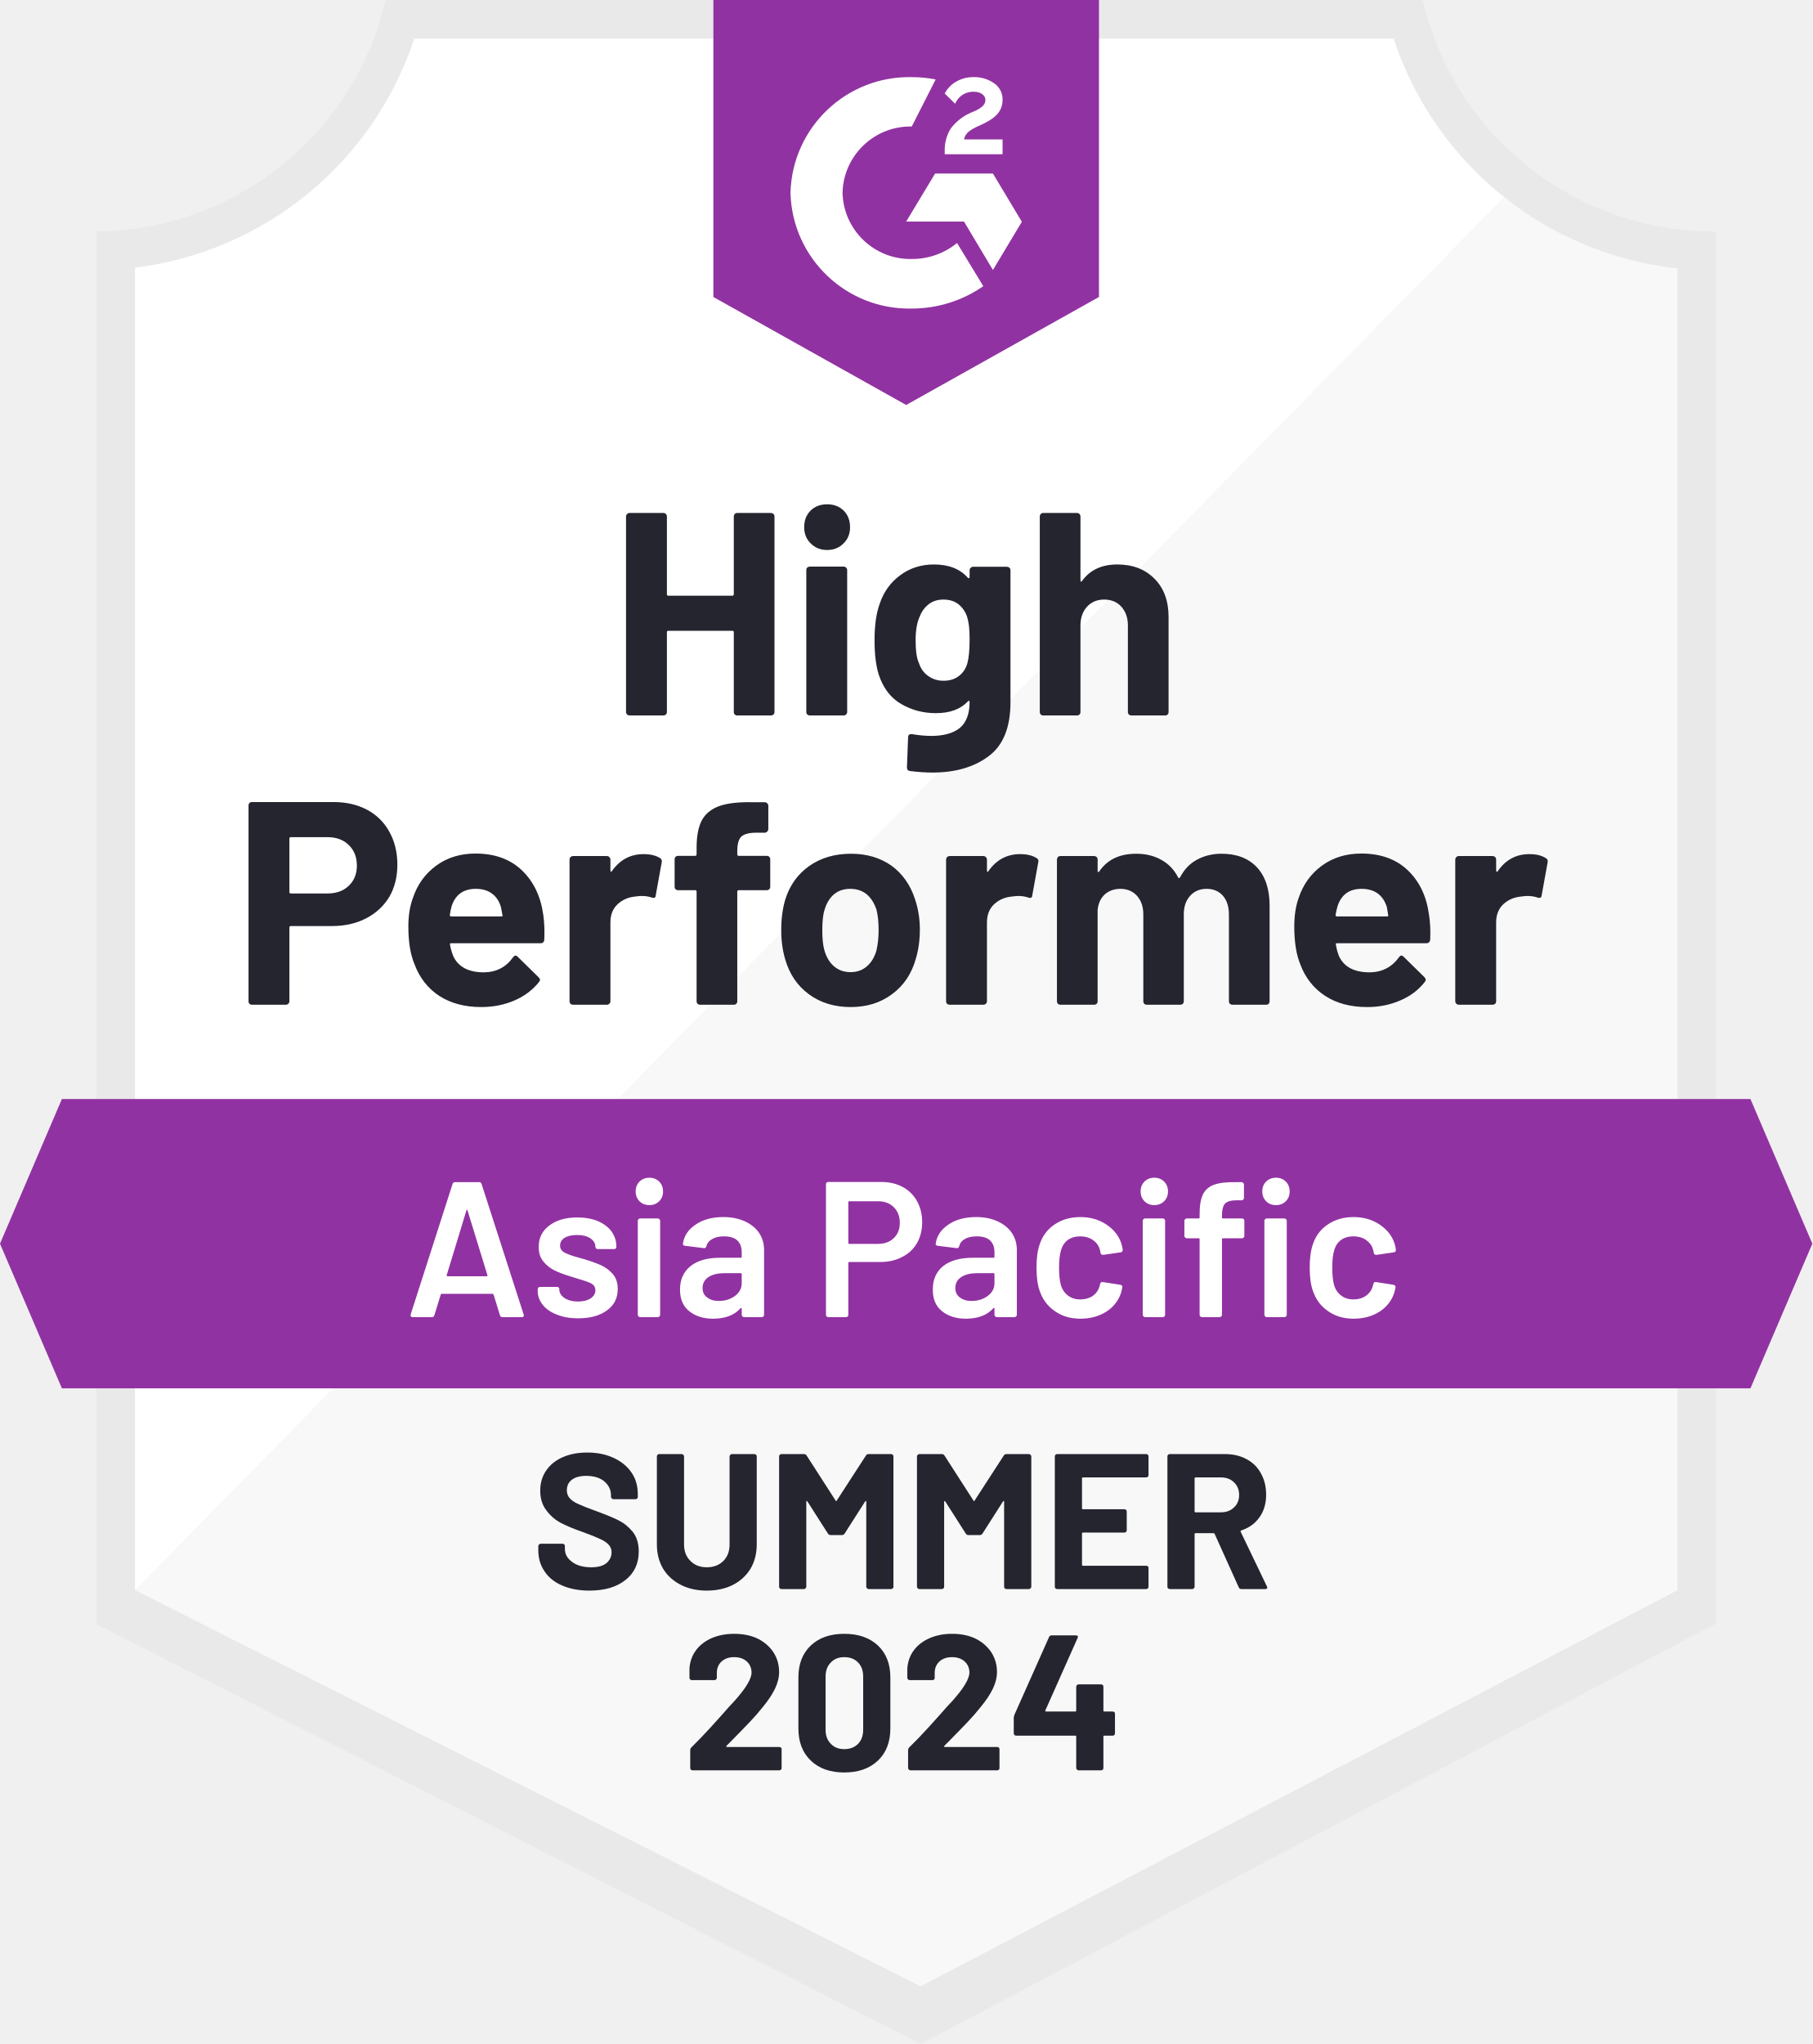
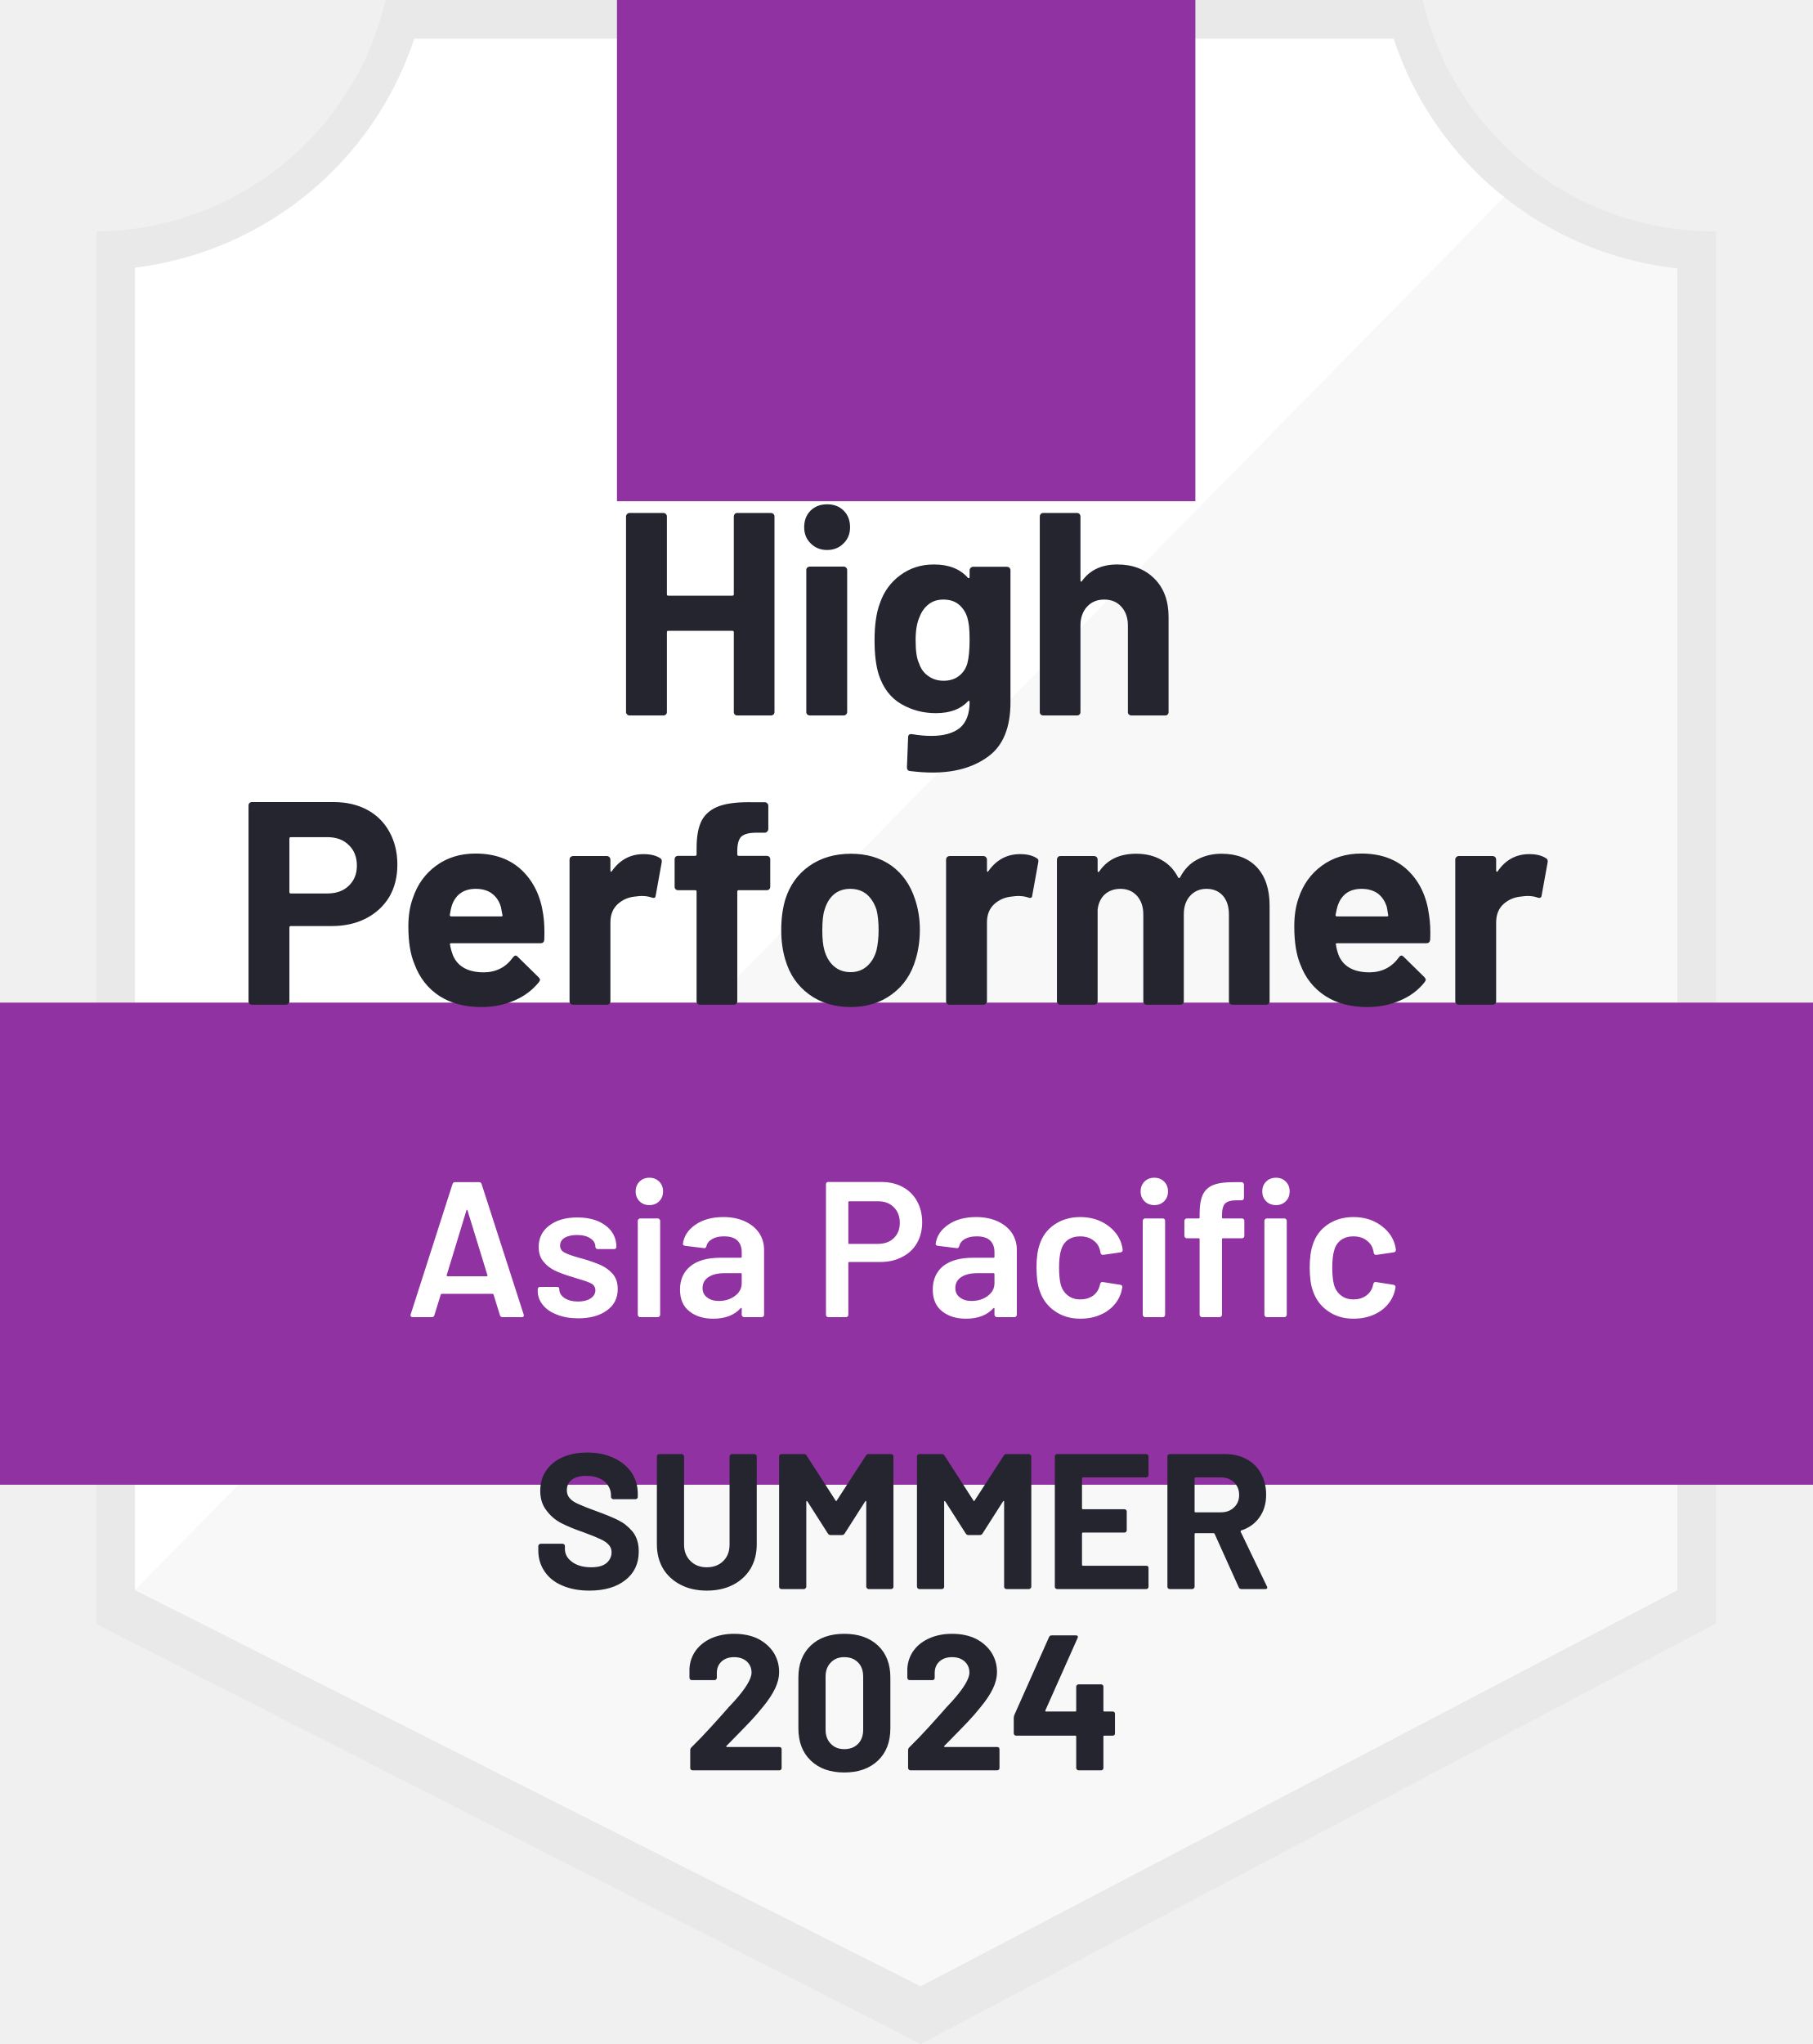
<svg xmlns="http://www.w3.org/2000/svg" id="Layer_1" data-name="Layer 1" viewBox="0 0 94 105.99">
  <g id="container">
    <defs>
-       <clipPath id="clip-path">
+       <clipPath id="clipPath">
        <path d="M90.79 56.99H3.21L0 64.49l3.21 7.5h87.58l3.21-7.5-3.21-7.5z" class="cls-1" />
      </clipPath>
-       <clipPath id="clip-path-2">
+       <clipPath id="clipPath-2">
        <path d="M0-1.01h94v122H0z" style="fill:none" />
      </clipPath>
-       <clipPath id="clip-path-3">
+       <clipPath id="clipPath-3">
        <path d="m47 21 10-5.6V0H37v15.4Zm2-13.14a2.15 2.15 0 0 1 .3-1.18 2.61 2.61 0 0 1 1.06-.84l.24-.1c.41-.2.51-.37.51-.57s-.22-.41-.57-.41a1 1 0 0 0-1 .62L49 4.85a1.49 1.49 0 0 1 .6-.62 1.72 1.72 0 0 1 .89-.23 1.77 1.77 0 0 1 1.06.31 1 1 0 0 1 .45.86c0 .58-.34.93-1 1.25l-.37.17c-.38.19-.57.35-.63.64h2V8h-3ZM51.5 9l1.5 2.5-1.5 2.5-1.5-2.51h-3L48.5 9Zm-4.21-5a6.36 6.36 0 0 1 1.24.12l-1.24 2.44A3.52 3.52 0 0 0 43.7 10a3.52 3.52 0 0 0 3.59 3.43 3.68 3.68 0 0 0 2.35-.83L51 14.84A6.5 6.5 0 0 1 47.29 16 6.16 6.16 0 0 1 41 10a6.16 6.16 0 0 1 6.29-6Z" class="cls-1" />
      </clipPath>
-       <style>.cls-1{fill:none;clip-rule:evenodd}.cls-7{clip-path:url(#clip-path-2)}</style>
+       <style>.cls-1{fill:none;clip-rule:evenodd}.cls-7{clipPath:url(#clipPath-2)}</style>
    </defs>
    <path d="M47.82 103 6.63 82.45V13.88A17.67 17.67 0 0 0 21.29 2h51.34A17.69 17.69 0 0 0 87.5 13.92v68.53Z" style="fill:#fff" />
    <path d="M7 82.45 47.74 103 87 82.43V13.92a19.46 19.46 0 0 1-9-3.69Z" style="fill:#f7f8f7" />
    <path d="M89 12h-.13A15.51 15.51 0 0 1 73.79 0H20A15.53 15.53 0 0 1 5 12v72.22l1.42.72 40.14 20.44 1.2.61 1.19-.63 38.66-20.44 1.39-.73V14Zm-41.26 91L7 82.45V13.88A17.5 17.5 0 0 0 21.49 2h50.79A17.52 17.52 0 0 0 87 13.92v68.53Z" style="fill:#e9e9ea" />
-     <g class="cls-7" style="clip-path:url(#clip-path)">
+     <g class="cls-7" style="clipPath:url(#clipPath)">
      <path id="banner" fill="#9132a2" d="M-5 51.99H99v25H-5z" class="cls-8" />
    </g>
-     <g class="cls-7" style="clip-path:url(#clip-path-3)">
+     <g class="cls-7" style="clipPath:url(#clipPath-3)">
      <path id="logo" fill="#9132a2" d="M32-5.01h30v31H32z" class="cls-10" />
    </g>
    <path fill="#252530" d="M5.25-10.51q.99 0 1.74.4t1.16 1.15q.41.74.41 1.7 0 .95-.42 1.67-.43.71-1.2 1.11-.77.4-1.78.4H3.03q-.07 0-.07.08v3.82q0 .08-.06.13-.05.05-.13.05H1.02Q.94 0 .89-.05T.84-.18v-10.15q0-.08.05-.13t.13-.05h4.23Zm-.32 4.74q.7 0 1.11-.4.42-.4.42-1.04 0-.67-.42-1.07-.41-.41-1.11-.41h-1.9q-.07 0-.07.08v2.76q0 .08.07.08h1.9Zm11.2 1.12q.08.57.05 1.27-.01.19-.19.19h-4.63q-.09 0-.07.07.05.3.17.6.39.84 1.59.84.96-.01 1.51-.78.07-.09.14-.09.04 0 .1.06l1.08 1.06q.08.08.08.14 0 .03-.06.12-.5.62-1.27.95-.79.34-1.72.34-1.28 0-2.18-.58-.89-.59-1.28-1.64-.32-.75-.32-1.96 0-.83.23-1.46.35-1.06 1.21-1.69.86-.63 2.04-.63 1.5 0 2.41.87.91.87 1.11 2.32Zm-3.5-1.36q-.95 0-1.25.88-.06.2-.1.48 0 .07.08.07h2.59q.09 0 .06-.07-.08-.43-.08-.42-.13-.45-.47-.7-.33-.24-.83-.24Zm8.7-1.8q.54 0 .86.21.11.06.08.22l-.31 1.71q-.01.18-.21.11-.23-.08-.52-.08-.12 0-.34.03-.53.05-.91.4-.37.35-.37.94v4.09q0 .08-.06.13-.05.05-.12.05h-1.76q-.07 0-.13-.05-.05-.05-.05-.13v-7.35q0-.07.05-.13.06-.05.13-.05h1.76q.07 0 .12.05.06.06.06.13v.57q0 .04.03.06.02.02.04-.02.62-.89 1.65-.89Zm6.39.09q.08 0 .13.05t.05.13v1.42q0 .08-.05.13t-.13.05h-1.45q-.08 0-.08.07v5.69q0 .08-.05.13t-.13.05h-1.75q-.08 0-.13-.05t-.05-.13v-5.69q0-.07-.08-.07h-.88q-.08 0-.13-.05t-.05-.13v-1.42q0-.08.05-.13t.13-.05H24q.08 0 .08-.08v-.33q0-.93.28-1.45.29-.51.92-.73.64-.22 1.77-.19h.57q.07 0 .12.05.06.06.06.13v1.21q0 .08-.06.13-.05.06-.12.06h-.5q-.52.01-.73.21-.2.21-.2.75v.16q0 .08.08.08h1.45ZM32.07.12q-1.26 0-2.16-.66-.9-.66-1.23-1.8-.21-.7-.21-1.53 0-.88.21-1.59.35-1.11 1.25-1.74.9-.63 2.16-.63 1.22 0 2.1.62.86.63 1.22 1.74.25.75.25 1.57 0 .81-.21 1.52-.33 1.17-1.23 1.83-.89.67-2.15.67Zm0-1.81q.49 0 .84-.3t.5-.83q.11-.48.11-1.05 0-.63-.11-1.06-.17-.51-.51-.8-.35-.28-.85-.28t-.84.28q-.34.29-.49.8-.12.35-.12 1.06 0 .68.11 1.05.15.53.5.83.35.3.86.3Zm8.79-6.12q.54 0 .86.21.12.06.08.22l-.31 1.71q-.01.18-.21.11-.23-.08-.52-.08-.12 0-.33.03-.54.05-.92.4-.37.35-.37.94v4.09q0 .08-.06.13-.05.05-.13.05H37.2q-.07 0-.13-.05-.05-.05-.05-.13v-7.35q0-.07.05-.13.06-.05.13-.05h1.75q.08 0 .13.05.06.06.06.13v.57q0 .04.02.06.04.02.05-.02.62-.89 1.65-.89Zm10.45-.02q1.17 0 1.83.7.66.71.66 1.99v4.96q0 .08-.05.13t-.12.05h-1.76q-.07 0-.13-.05-.05-.05-.05-.13v-4.5q0-.61-.31-.97-.32-.36-.85-.36-.52 0-.85.36-.33.36-.33.96v4.51q0 .08-.05.13-.06.05-.13.05h-1.74q-.08 0-.13-.05t-.05-.13v-4.5q0-.6-.33-.97-.33-.36-.86-.36-.47 0-.8.28-.32.29-.38.8v4.75q0 .08-.05.13-.06.05-.13.05h-1.75q-.08 0-.13-.05t-.05-.13v-7.35q0-.07.05-.13.05-.05.13-.05h1.75q.07 0 .13.05.05.06.05.13v.59q0 .04.03.06.03.01.06-.04.62-.91 1.91-.91.75 0 1.31.32.56.31.86.9.04.09.11 0 .32-.62.89-.92.56-.3 1.26-.3Zm10.76 3.18q.09.57.06 1.27-.02.19-.2.19H57.3q-.09 0-.06.07.04.3.16.6.39.84 1.59.84.96-.01 1.52-.78.06-.09.13-.09.05 0 .11.06l1.08 1.06q.07.08.07.14 0 .03-.06.12-.49.62-1.27.95-.78.34-1.71.34-1.29 0-2.18-.58-.9-.59-1.29-1.64-.31-.75-.31-1.96 0-.83.22-1.46.35-1.06 1.21-1.69.86-.63 2.05-.63 1.5 0 2.41.87.91.87 1.1 2.32Zm-3.5-1.36q-.94 0-1.24.88-.06.2-.11.48 0 .07.08.07h2.59q.09 0 .06-.07-.07-.43-.07-.42-.14-.45-.47-.7-.34-.24-.84-.24Zm8.7-1.8q.54 0 .86.21.12.06.09.22l-.31 1.71q-.02.18-.22.11-.22-.08-.52-.08-.12 0-.33.03-.54.05-.92.4-.37.35-.37.94v4.09q0 .08-.05.13-.06.05-.13.05h-1.76q-.07 0-.12-.05-.06-.05-.06-.13v-7.35q0-.07.06-.13.05-.05.12-.05h1.76q.07 0 .13.05.05.06.05.13v.57q0 .04.03.06.03.02.05-.02.61-.89 1.64-.89Z" transform="translate(12.05 52.1)" />
    <path fill="#252530" d="M6.5-10.32q0-.07.05-.13.05-.05.12-.05h1.76q.07 0 .13.05.05.06.05.13V-.18q0 .08-.05.13Q8.5 0 8.43 0H6.67q-.07 0-.12-.05Q6.5-.1 6.5-.18v-4.14q0-.07-.08-.07H3.1q-.07 0-.07.07v4.14q0 .08-.05.13-.06.05-.13.05H1.09q-.07 0-.12-.05Q.91-.1.91-.18v-10.14q0-.07.06-.13.05-.05.12-.05h1.76q.07 0 .13.05.05.06.05.13v4.03q0 .08.07.08h3.32q.08 0 .08-.08v-4.03Zm4.84 1.74q-.51 0-.85-.34-.34-.33-.34-.84 0-.53.33-.86.33-.33.86-.33t.86.33q.33.33.33.86 0 .51-.34.84-.34.34-.85.34ZM10.44 0q-.07 0-.13-.05-.05-.05-.05-.13v-7.36q0-.08.05-.13.06-.05.13-.05h1.76q.07 0 .12.05.06.05.06.13v7.36q0 .08-.06.13-.05.05-.12.05h-1.76Zm8.29-7.53q0-.07.06-.13.05-.05.12-.05h1.76q.07 0 .13.05.05.06.05.13v6.84q0 1.96-1.13 2.8-1.13.85-2.92.85-.53 0-1.17-.08-.15-.02-.15-.19l.06-1.55q0-.2.21-.17.54.09.99.09.96 0 1.48-.41.51-.43.51-1.35 0-.05-.03-.06-.03-.01-.06.03-.57.61-1.66.61-.98 0-1.79-.47-.82-.47-1.17-1.52-.22-.69-.22-1.79 0-1.17.27-1.9.31-.92 1.06-1.47.75-.56 1.75-.56 1.15 0 1.76.69.03.03.06.02.03-.01.03-.05v-.36Zm-.12 4.84q.12-.44.12-1.23 0-.46-.03-.71-.03-.26-.1-.49-.14-.4-.45-.65-.31-.24-.78-.24-.45 0-.76.24-.32.25-.47.65-.21.45-.21 1.22 0 .84.18 1.2.13.41.47.65.34.25.8.25.48 0 .8-.25.31-.24.43-.64Zm7.78-5.14q1.2 0 1.93.74.73.73.73 1.99v4.92q0 .08-.05.13t-.12.05h-1.76q-.07 0-.13-.05-.05-.05-.05-.13v-4.49q0-.59-.34-.97-.33-.37-.89-.37-.55 0-.89.37-.34.38-.34.97v4.49q0 .08-.05.13T24.3 0h-1.75q-.08 0-.13-.05t-.05-.13v-10.14q0-.07.05-.13.05-.05.13-.05h1.75q.08 0 .13.05.05.06.05.13V-7q0 .04.03.06.03.01.04-.02.62-.87 1.84-.87Z" transform="translate(31.56 37.1)" />
    <path fill="#fff" d="M5.07 0q-.1 0-.13-.1l-.33-1.07q-.02-.04-.05-.04H1.92q-.03 0-.05.04L1.54-.1q-.03.1-.13.1h-1Q.35 0 .32-.04.29-.07.31-.14L2.48-6.9q.03-.1.13-.1h1.25q.1 0 .13.1L6.17-.14q.01.02.01.05 0 .09-.11.09h-1ZM2.18-2.18q-.01.06.04.06h2.03q.06 0 .04-.06L3.26-5.53q-.01-.04-.03-.04-.02 0-.03.04L2.18-2.18ZM9 .06q-.63 0-1.1-.19-.48-.18-.74-.51-.26-.32-.26-.72v-.09q0-.05.04-.09.03-.03.08-.03h.88q.05 0 .09.03.03.04.03.09v.02q0 .25.27.44.28.18.7.18.4 0 .65-.16.25-.17.25-.42 0-.23-.2-.35-.21-.11-.67-.24l-.38-.12q-.51-.15-.86-.32t-.59-.47q-.24-.29-.24-.75 0-.7.55-1.11.55-.42 1.45-.42.61 0 1.07.19.46.2.71.54.25.35.25.79 0 .05-.03.09-.04.03-.09.03h-.85q-.05 0-.08-.03-.04-.04-.04-.09 0-.26-.25-.43-.26-.18-.7-.18-.39 0-.64.14-.24.15-.24.41 0 .24.23.36.24.13.79.28l.22.06q.53.16.89.32.36.17.61.46.25.3.25.77 0 .71-.56 1.11Q9.93.06 9 .06Zm3.69-5.87q-.31 0-.51-.2t-.2-.51q0-.31.2-.51t.51-.2q.31 0 .51.2t.2.51q0 .31-.2.51t-.51.2ZM12.21 0q-.05 0-.08-.04-.04-.03-.04-.08V-5q0-.05.04-.08.03-.04.08-.04h.92q.05 0 .08.04.04.03.04.08v4.88q0 .05-.04.08-.03.04-.08.04h-.92Zm4.32-5.19q.63 0 1.11.22.48.22.74.6.26.39.26.88v3.37q0 .05-.03.08-.04.04-.09.04h-.92q-.05 0-.08-.04-.04-.03-.04-.08v-.32q0-.03-.02-.04-.02 0-.04.02-.49.54-1.42.54-.75 0-1.23-.38-.49-.38-.49-1.13 0-.78.55-1.22.54-.43 1.53-.43h1.07q.05 0 .05-.05v-.24q0-.39-.23-.61-.23-.21-.69-.21-.38 0-.61.14-.24.13-.3.37-.03.12-.14.1l-.97-.12q-.05-.01-.08-.03-.04-.03-.03-.07.08-.61.66-1 .57-.39 1.44-.39Zm-.24 4.35q.49 0 .84-.26t.35-.66v-.47q0-.05-.05-.05h-.84q-.53 0-.83.2-.31.2-.31.57 0 .32.24.49.23.18.6.18Zm8.43-6.17q.63 0 1.11.26.48.26.74.73.27.48.27 1.1 0 .61-.27 1.08-.27.47-.77.72-.49.26-1.14.26h-1.6q-.05 0-.05.05v2.69q0 .05-.03.08-.04.04-.09.04h-.92q-.05 0-.09-.04-.03-.03-.03-.08v-6.77q0-.05.03-.09.04-.03.09-.03h2.75Zm-.17 3.21q.51 0 .82-.3.31-.3.31-.79 0-.5-.31-.81-.31-.31-.82-.31h-1.49q-.05 0-.05.05v2.11q0 .05.05.05h1.49Zm5.09-1.39q.63 0 1.11.22.48.22.74.6.26.39.26.88v3.37q0 .05-.04.08-.03.04-.08.04h-.92q-.05 0-.08-.04-.04-.03-.04-.08v-.32q0-.03-.02-.04-.02 0-.04.02-.49.54-1.42.54-.75 0-1.23-.38-.49-.38-.49-1.13 0-.78.54-1.22.55-.43 1.54-.43h1.07q.05 0 .05-.05v-.24q0-.39-.23-.61-.23-.21-.69-.21-.38 0-.62.14-.23.13-.29.37-.03.12-.14.1l-.97-.12q-.05-.01-.08-.03-.04-.03-.03-.07.08-.61.66-1 .57-.39 1.44-.39ZM29.4-.84q.49 0 .84-.26t.35-.66v-.47q0-.05-.05-.05h-.84q-.53 0-.83.2-.31.2-.31.57 0 .32.24.49.23.18.6.18Zm5.64.92q-.77 0-1.33-.4-.56-.39-.78-1.06-.16-.45-.16-1.2 0-.72.16-1.18.21-.66.77-1.04.57-.39 1.34-.39.78 0 1.36.39.58.39.77.98.05.16.07.32v.02q0 .1-.11.12l-.9.13h-.02q-.09 0-.12-.1 0-.05-.01-.08-.02-.08-.04-.14-.09-.28-.36-.46t-.64-.18q-.38 0-.65.19-.26.2-.35.54-.1.32-.1.89 0 .55.09.89.1.35.36.55.26.21.65.21.38 0 .66-.19.27-.2.35-.53.01-.02.01-.05.01-.01.01-.03.03-.12.14-.1l.9.14q.05.01.09.04.03.04.02.1-.03.16-.05.23-.19.64-.77 1.02-.58.37-1.36.37Zm3.84-5.89q-.31 0-.51-.2t-.2-.51q0-.31.2-.51t.51-.2q.31 0 .51.2t.2.51q0 .31-.2.51t-.51.2ZM38.4 0q-.05 0-.08-.04-.04-.03-.04-.08V-5q0-.05.04-.08.03-.04.08-.04h.92q.05 0 .09.04.03.03.03.08v4.88q0 .05-.03.08-.04.04-.09.04h-.92Zm5.03-5.12q.05 0 .09.04.03.03.03.08v.79q0 .05-.03.08-.04.04-.09.04h-.99q-.05 0-.05.05v3.92q0 .05-.04.08-.03.04-.08.04h-.92q-.05 0-.08-.04-.04-.03-.04-.08v-3.92q0-.05-.05-.05h-.62q-.05 0-.08-.04-.04-.03-.04-.08V-5q0-.05.04-.08.03-.04.08-.04h.62q.05 0 .05-.05v-.18q0-.65.17-1.01.17-.35.56-.5.39-.15 1.1-.14h.35q.05 0 .08.04.04.03.04.08v.7q0 .05-.04.09-.03.03-.08.03h-.26q-.43 0-.6.17-.16.17-.16.62v.1q0 .05.05.05h.99Zm1.76-.69q-.31 0-.51-.2t-.2-.51q0-.31.2-.51t.51-.2q.31 0 .51.2t.2.51q0 .31-.2.51t-.51.2ZM44.71 0q-.05 0-.08-.04-.04-.03-.04-.08V-5q0-.05.04-.08.03-.04.08-.04h.92q.05 0 .08.04.04.03.04.08v4.88q0 .05-.04.08-.03.04-.08.04h-.92Zm4.5.08q-.77 0-1.33-.4-.56-.39-.78-1.06-.16-.45-.16-1.2 0-.72.16-1.18.21-.66.77-1.04.57-.39 1.34-.39.78 0 1.36.39.58.39.77.98.05.16.07.32v.02q0 .1-.11.12l-.9.13h-.02q-.09 0-.12-.1 0-.05-.01-.08-.02-.08-.04-.14-.09-.28-.36-.46t-.64-.18q-.38 0-.65.19-.26.2-.35.54-.1.32-.1.89 0 .55.09.89.1.35.36.55.26.21.65.21.38 0 .65-.19.28-.2.36-.53.01-.02.01-.05.01-.01.01-.03.03-.12.14-.1l.9.14q.05.01.08.04.04.04.03.1-.03.16-.05.23-.19.64-.77 1.02-.58.37-1.36.37Z" transform="translate(20.99 68.3)" />
    <path fill="#252530" d="M3.01.08q-.8 0-1.4-.26-.6-.25-.92-.73-.33-.47-.33-1.1v-.22q0-.05.04-.08.03-.04.08-.04h1.14q.05 0 .09.04.03.03.03.08v.15q0 .4.37.67.37.28 1 .28.53 0 .79-.22.26-.23.26-.56 0-.24-.16-.4-.16-.17-.44-.29-.27-.13-.87-.35-.67-.23-1.14-.47-.46-.24-.77-.66Q.46-4.49.46-5.1q0-.6.31-1.05.31-.45.86-.69.55-.24 1.27-.24.76 0 1.35.27.6.27.94.76.33.48.33 1.12v.15q0 .05-.03.08-.04.04-.09.04H4.25q-.05 0-.08-.04-.04-.03-.04-.08v-.08q0-.42-.34-.72-.35-.29-.95-.29-.47 0-.74.2-.26.2-.26.55 0 .25.16.42.15.17.46.3.3.14.94.37.71.26 1.11.46.41.2.74.59.32.4.32 1.03 0 .94-.69 1.48-.69.55-1.87.55Zm6.09 0q-.77 0-1.35-.3-.59-.3-.92-.84-.32-.55-.32-1.26v-4.56q0-.05.03-.08.04-.04.09-.04H7.8q.05 0 .08.04.04.03.04.08v4.57q0 .53.33.85.32.33.85.33t.86-.33q.32-.32.32-.85v-4.57q0-.05.04-.08.03-.04.08-.04h1.17q.05 0 .09.04.03.03.03.08v4.56q0 .71-.32 1.26-.33.54-.91.84-.59.3-1.36.3Zm8.25-7q.05-.08.14-.08h1.17q.05 0 .09.04.03.03.03.08v6.76q0 .05-.03.08-.04.04-.09.04h-1.17q-.05 0-.08-.04-.04-.03-.04-.08v-4.41q0-.04-.02-.04t-.04.03l-1.06 1.66q-.05.08-.14.08h-.59q-.09 0-.14-.08l-1.06-1.66q-.02-.03-.04-.03-.02.01-.02.05v4.4q0 .05-.04.08-.03.04-.08.04h-1.17q-.05 0-.09-.04-.03-.03-.03-.08v-6.76q0-.05.03-.08.04-.04.09-.04h1.17q.09 0 .14.08l1.5 2.33q.03.06.06 0l1.51-2.33Zm7.15 0q.05-.08.14-.08h1.17q.05 0 .08.04.04.03.04.08v6.76q0 .05-.04.08-.03.04-.08.04h-1.17q-.05 0-.09-.04-.03-.03-.03-.08v-4.41q0-.04-.02-.04t-.04.03L23.4-2.88q-.05.08-.14.08h-.59q-.09 0-.14-.08l-1.06-1.66q-.02-.03-.04-.03-.02.01-.02.05v4.4q0 .05-.03.08-.04.04-.09.04h-1.17q-.05 0-.08-.04Q20-.07 20-.12v-6.76q0-.05.04-.08.03-.04.08-.04h1.17q.09 0 .14.08l1.5 2.33q.03.06.06 0l1.51-2.33Zm7.51 1.01q0 .05-.03.08-.04.04-.09.04h-3.28q-.05 0-.05.05v1.55q0 .05.05.05h2.15q.05 0 .08.03.04.04.04.09v.97q0 .05-.04.09-.03.03-.08.03h-2.15q-.05 0-.05.05v1.62q0 .05.05.05h3.28q.05 0 .09.03.03.04.03.09v.97q0 .05-.03.08-.04.04-.09.04h-4.62q-.05 0-.09-.04-.03-.03-.03-.08v-6.76q0-.05.03-.08.04-.04.09-.04h4.62q.05 0 .09.04.03.03.03.08v.97ZM36.83 0q-.1 0-.14-.09l-1.25-2.77q-.02-.04-.06-.04h-.93q-.05 0-.05.05v2.73q0 .05-.04.08-.03.04-.08.04h-1.17q-.05 0-.09-.04-.03-.03-.03-.08v-6.76q0-.05.03-.08.04-.04.09-.04h2.86q.64 0 1.12.26.49.26.75.74.27.48.27 1.11 0 .68-.34 1.16-.34.49-.95.69-.05.02-.03.07l1.36 2.83q.02.04.02.06 0 .08-.11.08h-1.23Zm-2.38-5.79q-.05 0-.05.05v1.71q0 .05.05.05h1.31q.42 0 .68-.25.27-.25.27-.65t-.27-.66q-.26-.25-.68-.25h-1.31Z" transform="translate(27.56 82.4)" />
    <path fill="#252530" d="M2.33-1.27q-.02.02-.01.04t.04.02h2.71q.05 0 .09.03.03.04.03.09v.97q0 .05-.03.08-.04.04-.09.04H.57Q.52 0 .48-.04.45-.07.45-.12v-.92q0-.09.06-.15.49-.48 1-1.04.51-.57.64-.71.28-.33.57-.63.91-1.01.91-1.5 0-.35-.25-.58-.25-.22-.65-.22t-.65.22q-.25.23-.25.6v.25q0 .05-.04.09-.03.03-.08.03H.53q-.05 0-.08-.03-.04-.04-.04-.09v-.47q.03-.54.34-.96.31-.41.82-.63.52-.22 1.16-.22.71 0 1.24.26.52.27.81.72.28.45.28 1 0 .42-.21.86t-.63.95q-.31.39-.67.77-.36.38-1.07 1.1l-.15.15ZM8.44.11q-1.1 0-1.74-.62-.64-.61-.64-1.67v-2.64q0-1.04.64-1.65.64-.61 1.74-.61t1.75.61q.64.61.64 1.65v2.64q0 1.06-.64 1.67-.65.62-1.75.62Zm0-1.21q.45 0 .72-.28.26-.27.26-.73v-2.75q0-.46-.26-.73-.27-.28-.72-.28-.44 0-.7.28-.27.27-.27.73v2.75q0 .46.27.73.26.28.7.28Zm5.19-.17q-.02.02-.01.04t.04.02h2.71q.05 0 .09.03.03.04.03.09v.97q0 .05-.03.08-.04.04-.09.04h-4.5q-.05 0-.08-.04-.04-.03-.04-.08v-.92q0-.09.06-.15.49-.48 1-1.04.51-.57.64-.71.28-.33.57-.63.91-1.01.91-1.5 0-.35-.25-.58-.25-.22-.65-.22t-.65.22q-.25.23-.25.6v.25q0 .05-.03.09-.04.03-.09.03h-1.18q-.05 0-.08-.03-.04-.04-.04-.09v-.47q.03-.54.34-.96.31-.41.83-.63.51-.22 1.15-.22.71 0 1.24.26.52.27.81.72.28.45.28 1 0 .42-.21.86t-.63.95q-.31.39-.67.77-.36.38-1.07 1.1l-.15.15Zm8.73-1.78q.05 0 .09.03.03.04.03.09v1.01q0 .05-.03.09-.04.03-.09.03h-.43q-.05 0-.05.05v1.63q0 .05-.03.08-.04.04-.09.04h-1.17q-.05 0-.08-.04-.04-.03-.04-.08v-1.63q0-.05-.05-.05h-3.07q-.05 0-.08-.03-.04-.04-.04-.09v-.8q0-.06.03-.15l1.8-4.04Q19.1-7 19.2-7h1.25q.07 0 .1.04.02.03-.01.1l-1.67 3.75q-.01.02 0 .04t.03.02h1.52q.05 0 .05-.05v-1.24q0-.05.04-.08.03-.04.08-.04h1.17q.05 0 .09.04.03.03.03.08v1.24q0 .05.05.05h.43Z" transform="translate(35.35 91.8)" />
  </g>
</svg>
